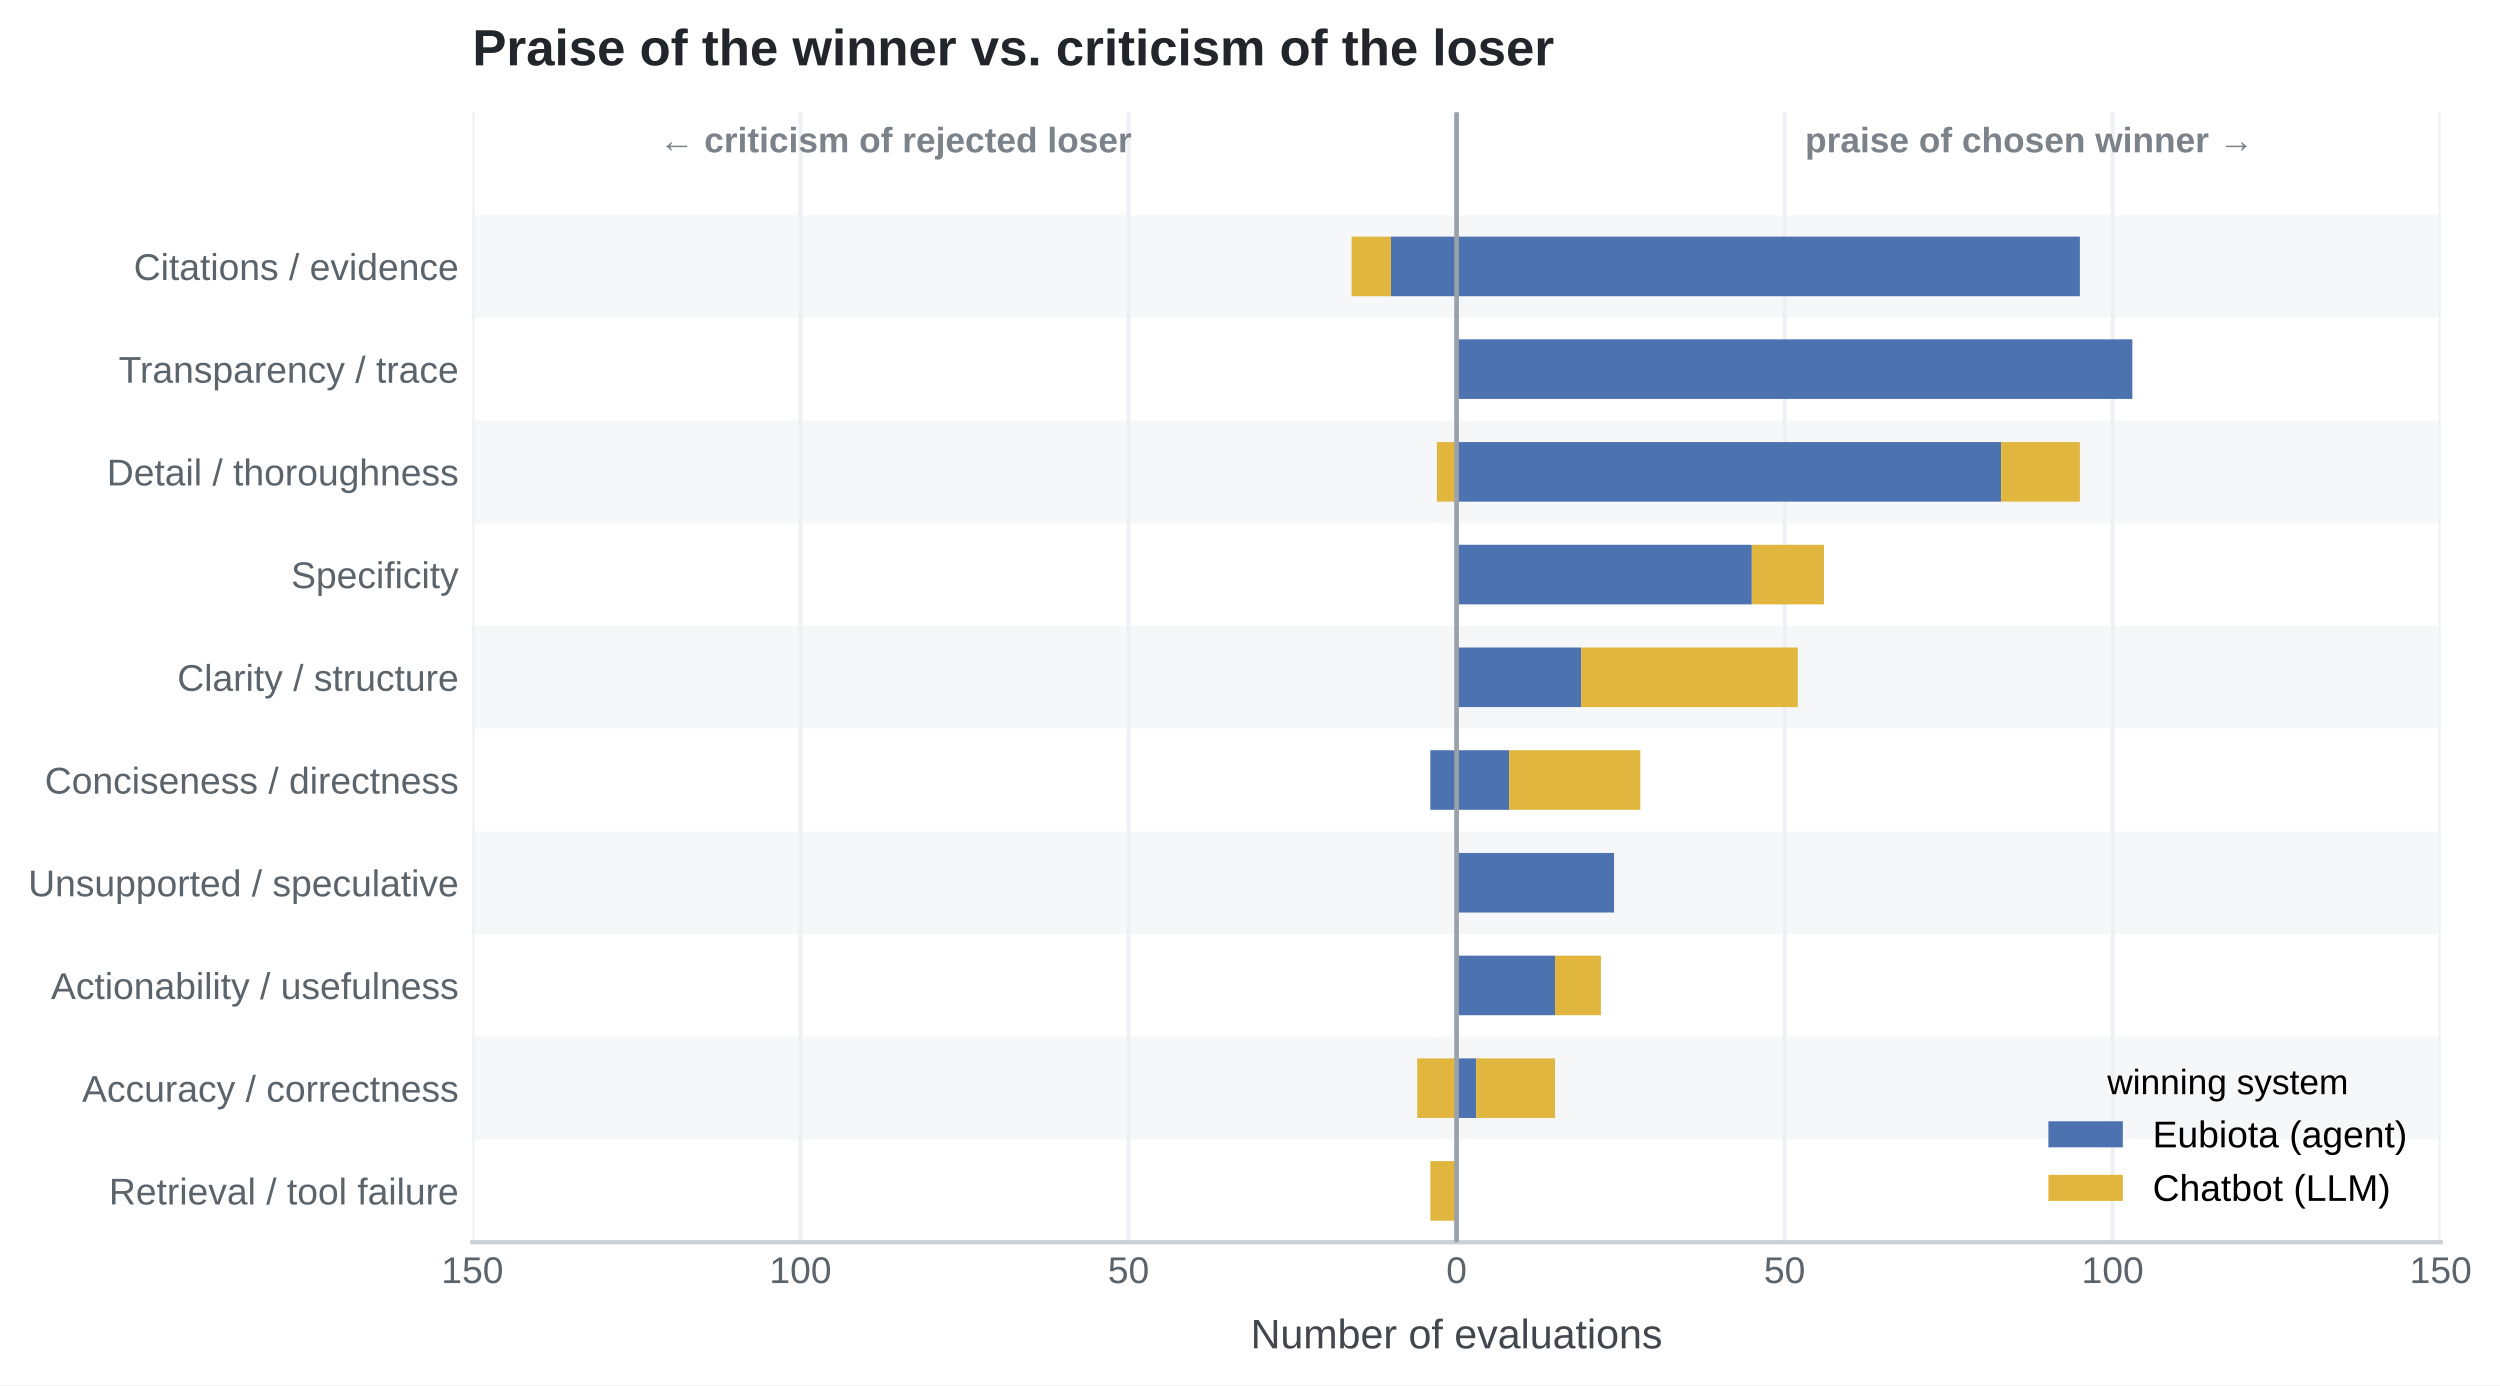
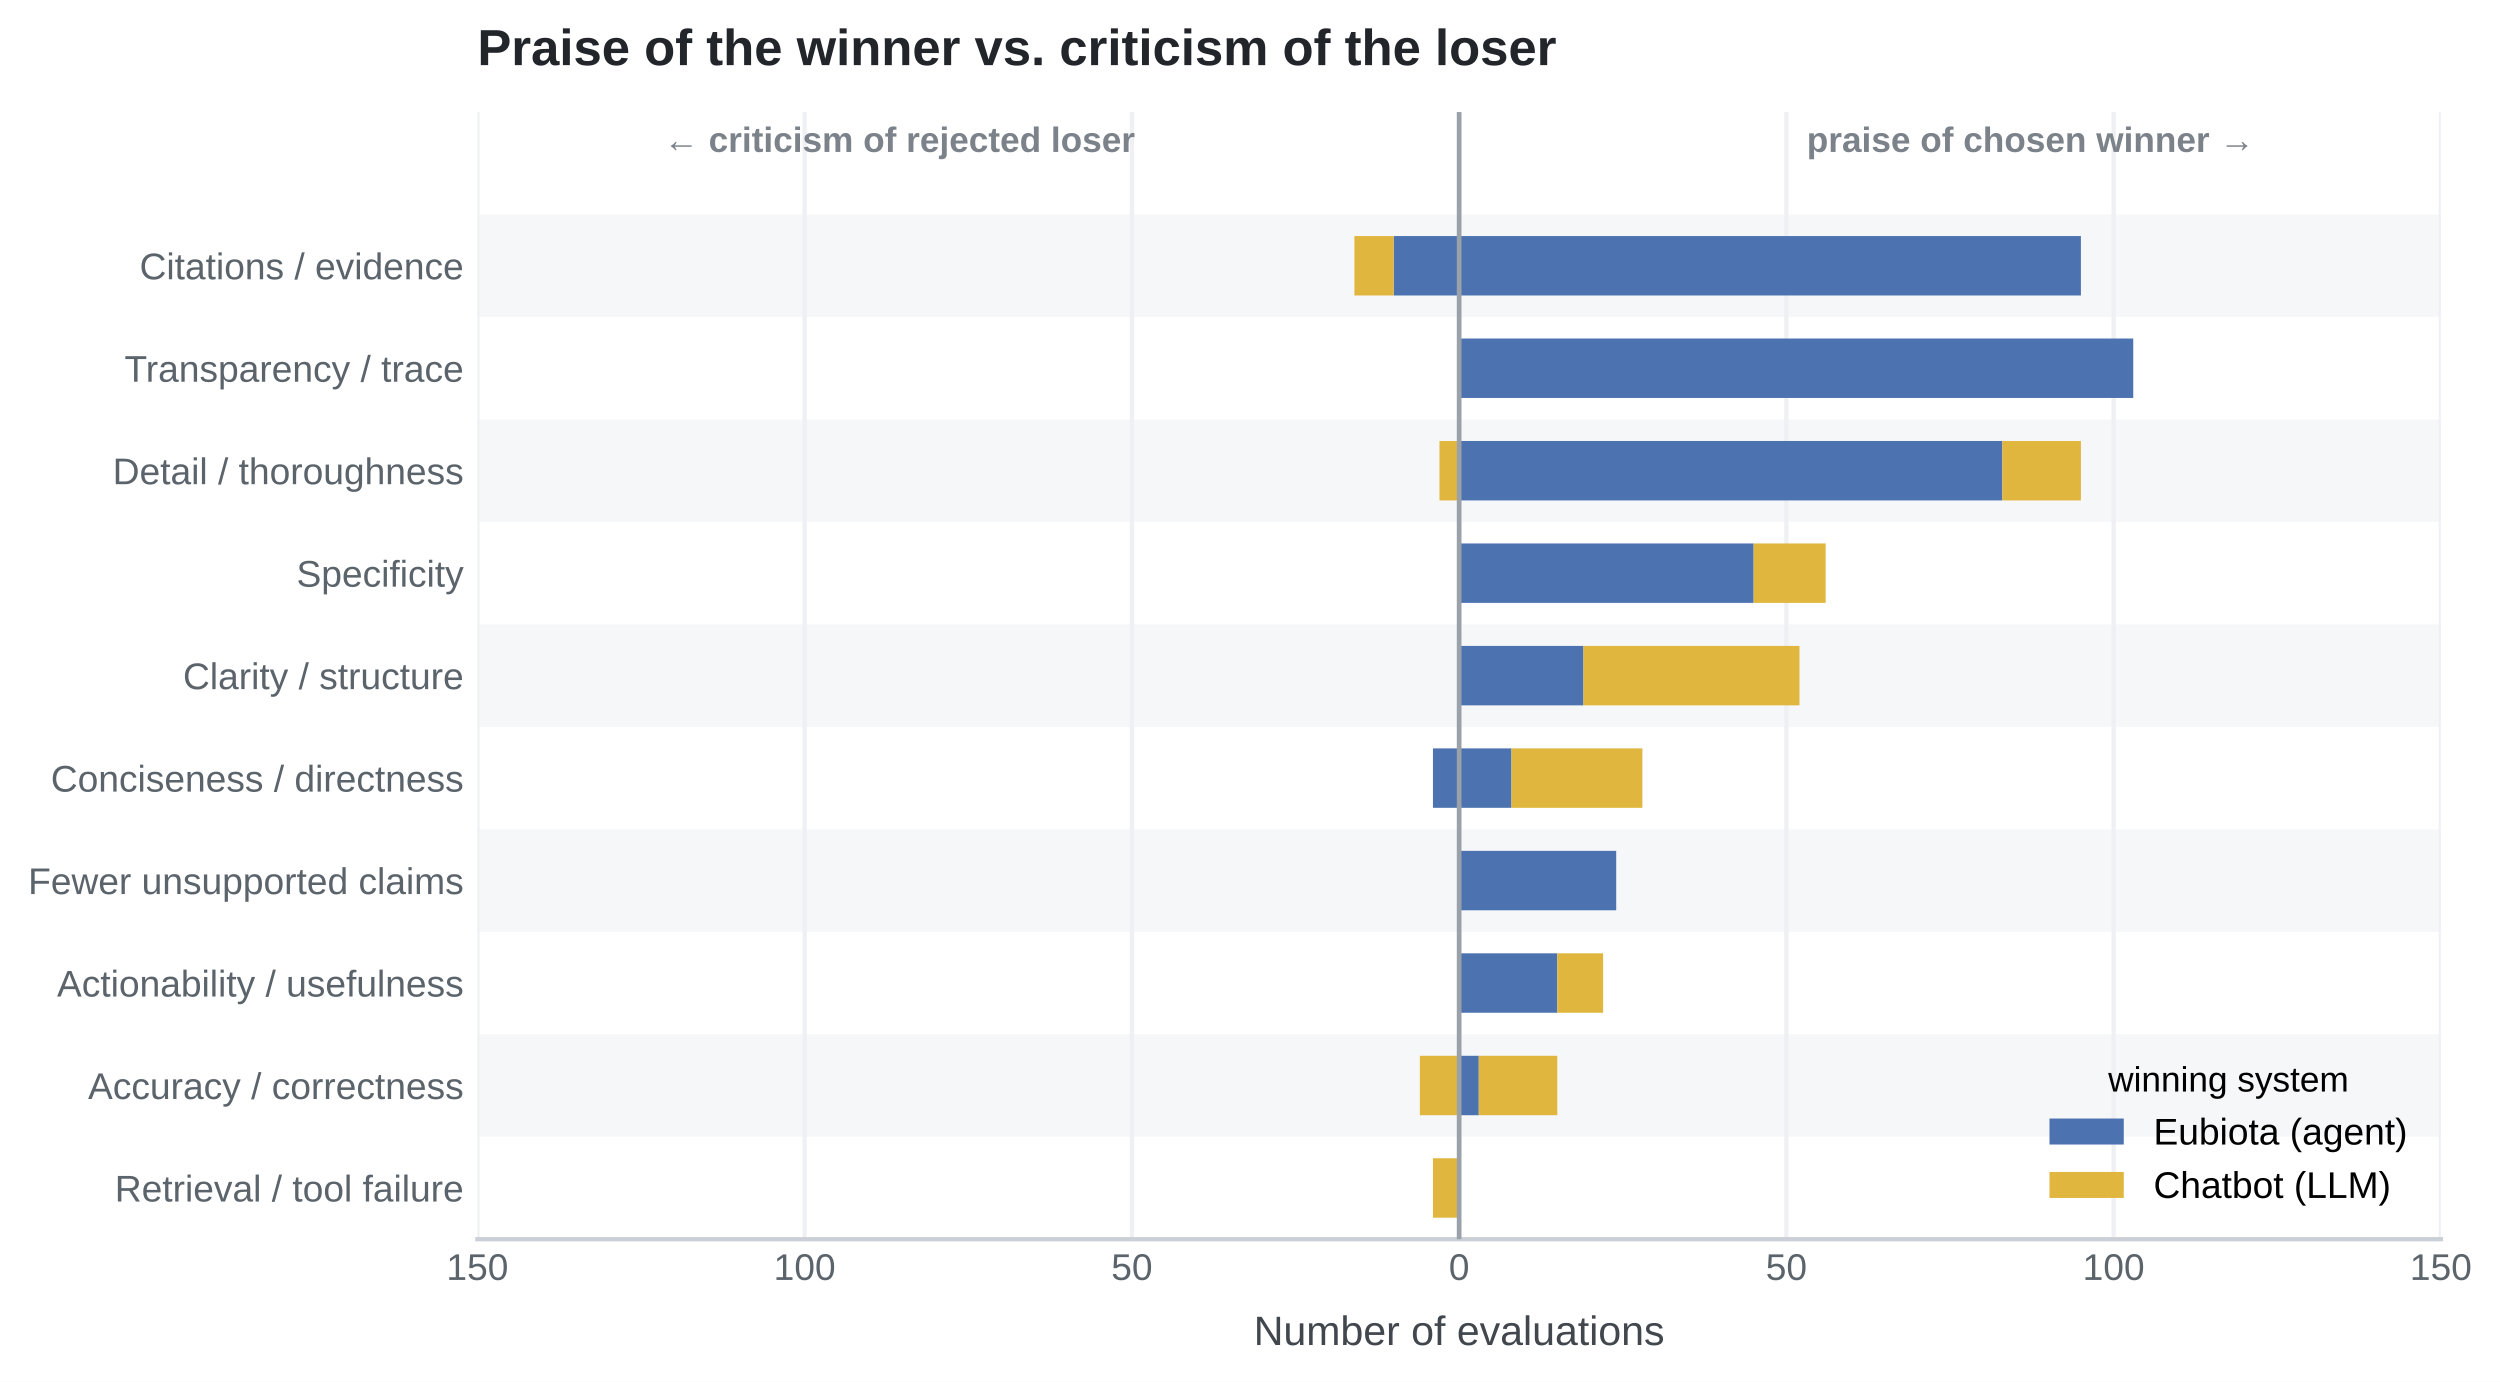
- <svg xmlns="http://www.w3.org/2000/svg" width="637.861pt" height="353.422pt" viewBox="0 0 637.861 353.422" version="1.1">
+ <svg xmlns="http://www.w3.org/2000/svg" width="639.428pt" height="353.422pt" viewBox="0 0 639.428 353.422" version="1.1">
  <defs>
    <style type="text/css">*{stroke-linejoin: round; stroke-linecap: butt}</style>
  </defs>
  <g id="figure_1">
    <g id="patch_1">
-       <path d="M 0 353.422  L 637.861 353.422  L 637.861 0  L 0 0  z " style="fill: #ffffff" />
+       <path d="M 0 353.422  L 639.428 353.422  L 639.428 0  L 0 0  z " style="fill: #ffffff" />
    </g>
    <g id="axes_1">
      <g id="patch_2">
-         <path d="M 120.536 316.952  L 622.736 316.952  L 622.736 28.664  L 120.536 28.664  z " style="fill: #ffffff" />
+         <path d="M 122.104 316.952  L 624.304 316.952  L 624.304 28.664  L 122.104 28.664  z " style="fill: #ffffff" />
      </g>
      <g id="patch_3">
-         <path d="M 120.536 54.872  L 622.736 54.872  L 622.736 81.08  L 120.536 81.08  z " clip-path="url(#pe3b1ea4d72)" style="fill: #f6f7f9" />
+         <path d="M 122.104 54.872  L 624.304 54.872  L 624.304 81.08  L 122.104 81.08  z " clip-path="url(#pac2b213063)" style="fill: #f6f7f9" />
      </g>
      <g id="patch_4">
-         <path d="M 120.536 107.288  L 622.736 107.288  L 622.736 133.496  L 120.536 133.496  z " clip-path="url(#pe3b1ea4d72)" style="fill: #f6f7f9" />
+         <path d="M 122.104 107.288  L 624.304 107.288  L 624.304 133.496  L 122.104 133.496  z " clip-path="url(#pac2b213063)" style="fill: #f6f7f9" />
      </g>
      <g id="patch_5">
-         <path d="M 120.536 159.704  L 622.736 159.704  L 622.736 185.912  L 120.536 185.912  z " clip-path="url(#pe3b1ea4d72)" style="fill: #f6f7f9" />
+         <path d="M 122.104 159.704  L 624.304 159.704  L 624.304 185.912  L 122.104 185.912  z " clip-path="url(#pac2b213063)" style="fill: #f6f7f9" />
      </g>
      <g id="patch_6">
-         <path d="M 120.536 212.12  L 622.736 212.12  L 622.736 238.328  L 120.536 238.328  z " clip-path="url(#pe3b1ea4d72)" style="fill: #f6f7f9" />
+         <path d="M 122.104 212.12  L 624.304 212.12  L 624.304 238.328  L 122.104 238.328  z " clip-path="url(#pac2b213063)" style="fill: #f6f7f9" />
      </g>
      <g id="patch_7">
-         <path d="M 120.536 264.536  L 622.736 264.536  L 622.736 290.744  L 120.536 290.744  z " clip-path="url(#pe3b1ea4d72)" style="fill: #f6f7f9" />
+         <path d="M 122.104 264.536  L 624.304 264.536  L 624.304 290.744  L 122.104 290.744  z " clip-path="url(#pac2b213063)" style="fill: #f6f7f9" />
      </g>
      <g id="matplotlib.axis_1">
        <g id="xtick_1">
          <g id="line2d_1">
-             <path d="M 120.536 316.952  L 120.536 28.664  " clip-path="url(#pe3b1ea4d72)" style="fill: none; stroke: #eef0f3; stroke-width: 1.1; stroke-linecap: square" />
+             <path d="M 122.104 316.952  L 122.104 28.664  " clip-path="url(#pac2b213063)" style="fill: none; stroke: #eef0f3; stroke-width: 1.1; stroke-linecap: square" />
          </g>
          <g id="line2d_2" />
          <g id="text_1">
-             <text style="font-size: 9.5px; font-family: 'Arial'; text-anchor: middle; fill: #5b636b" x="120.536" y="327.369" transform="rotate(-0 120.5363 327.3686)">150</text>
+             <text style="font-size: 9.5px; font-family: 'Arial'; text-anchor: middle; fill: #5b636b" x="122.104" y="327.369" transform="rotate(-0 122.1038 327.3686)">150</text>
          </g>
        </g>
        <g id="xtick_2">
          <g id="line2d_3">
-             <path d="M 204.236 316.952  L 204.236 28.664  " clip-path="url(#pe3b1ea4d72)" style="fill: none; stroke: #eef0f3; stroke-width: 1.1; stroke-linecap: square" />
+             <path d="M 205.804 316.952  L 205.804 28.664  " clip-path="url(#pac2b213063)" style="fill: none; stroke: #eef0f3; stroke-width: 1.1; stroke-linecap: square" />
          </g>
          <g id="line2d_4" />
          <g id="text_2">
-             <text style="font-size: 9.5px; font-family: 'Arial'; text-anchor: middle; fill: #5b636b" x="204.236" y="327.369" transform="rotate(-0 204.2363 327.3686)">100</text>
+             <text style="font-size: 9.5px; font-family: 'Arial'; text-anchor: middle; fill: #5b636b" x="205.804" y="327.369" transform="rotate(-0 205.8038 327.3686)">100</text>
          </g>
        </g>
        <g id="xtick_3">
          <g id="line2d_5">
-             <path d="M 287.936 316.952  L 287.936 28.664  " clip-path="url(#pe3b1ea4d72)" style="fill: none; stroke: #eef0f3; stroke-width: 1.1; stroke-linecap: square" />
+             <path d="M 289.504 316.952  L 289.504 28.664  " clip-path="url(#pac2b213063)" style="fill: none; stroke: #eef0f3; stroke-width: 1.1; stroke-linecap: square" />
          </g>
          <g id="line2d_6" />
          <g id="text_3">
-             <text style="font-size: 9.5px; font-family: 'Arial'; text-anchor: middle; fill: #5b636b" x="287.936" y="327.369" transform="rotate(-0 287.9363 327.3686)">50</text>
+             <text style="font-size: 9.5px; font-family: 'Arial'; text-anchor: middle; fill: #5b636b" x="289.504" y="327.369" transform="rotate(-0 289.5038 327.3686)">50</text>
          </g>
        </g>
        <g id="xtick_4">
          <g id="line2d_7">
-             <path d="M 371.636 316.952  L 371.636 28.664  " clip-path="url(#pe3b1ea4d72)" style="fill: none; stroke: #eef0f3; stroke-width: 1.1; stroke-linecap: square" />
+             <path d="M 373.204 316.952  L 373.204 28.664  " clip-path="url(#pac2b213063)" style="fill: none; stroke: #eef0f3; stroke-width: 1.1; stroke-linecap: square" />
          </g>
          <g id="line2d_8" />
          <g id="text_4">
-             <text style="font-size: 9.5px; font-family: 'Arial'; text-anchor: middle; fill: #5b636b" x="371.636" y="327.369" transform="rotate(-0 371.6363 327.3686)">0</text>
+             <text style="font-size: 9.5px; font-family: 'Arial'; text-anchor: middle; fill: #5b636b" x="373.204" y="327.369" transform="rotate(-0 373.2038 327.3686)">0</text>
          </g>
        </g>
        <g id="xtick_5">
          <g id="line2d_9">
-             <path d="M 455.336 316.952  L 455.336 28.664  " clip-path="url(#pe3b1ea4d72)" style="fill: none; stroke: #eef0f3; stroke-width: 1.1; stroke-linecap: square" />
+             <path d="M 456.904 316.952  L 456.904 28.664  " clip-path="url(#pac2b213063)" style="fill: none; stroke: #eef0f3; stroke-width: 1.1; stroke-linecap: square" />
          </g>
          <g id="line2d_10" />
          <g id="text_5">
-             <text style="font-size: 9.5px; font-family: 'Arial'; text-anchor: middle; fill: #5b636b" x="455.336" y="327.369" transform="rotate(-0 455.3363 327.3686)">50</text>
+             <text style="font-size: 9.5px; font-family: 'Arial'; text-anchor: middle; fill: #5b636b" x="456.904" y="327.369" transform="rotate(-0 456.9038 327.3686)">50</text>
          </g>
        </g>
        <g id="xtick_6">
          <g id="line2d_11">
-             <path d="M 539.036 316.952  L 539.036 28.664  " clip-path="url(#pe3b1ea4d72)" style="fill: none; stroke: #eef0f3; stroke-width: 1.1; stroke-linecap: square" />
+             <path d="M 540.604 316.952  L 540.604 28.664  " clip-path="url(#pac2b213063)" style="fill: none; stroke: #eef0f3; stroke-width: 1.1; stroke-linecap: square" />
          </g>
          <g id="line2d_12" />
          <g id="text_6">
-             <text style="font-size: 9.5px; font-family: 'Arial'; text-anchor: middle; fill: #5b636b" x="539.036" y="327.369" transform="rotate(-0 539.0363 327.3686)">100</text>
+             <text style="font-size: 9.5px; font-family: 'Arial'; text-anchor: middle; fill: #5b636b" x="540.604" y="327.369" transform="rotate(-0 540.6038 327.3686)">100</text>
          </g>
        </g>
        <g id="xtick_7">
          <g id="line2d_13">
-             <path d="M 622.736 316.952  L 622.736 28.664  " clip-path="url(#pe3b1ea4d72)" style="fill: none; stroke: #eef0f3; stroke-width: 1.1; stroke-linecap: square" />
+             <path d="M 624.304 316.952  L 624.304 28.664  " clip-path="url(#pac2b213063)" style="fill: none; stroke: #eef0f3; stroke-width: 1.1; stroke-linecap: square" />
          </g>
          <g id="line2d_14" />
          <g id="text_7">
-             <text style="font-size: 9.5px; font-family: 'Arial'; text-anchor: middle; fill: #5b636b" x="622.736" y="327.369" transform="rotate(-0 622.7363 327.3686)">150</text>
+             <text style="font-size: 9.5px; font-family: 'Arial'; text-anchor: middle; fill: #5b636b" x="624.304" y="327.369" transform="rotate(-0 624.3038 327.3686)">150</text>
          </g>
        </g>
        <g id="text_8">
-           <text style="font-size: 10.5px; font-family: 'Arial'; text-anchor: middle; fill: #41474d" x="371.636" y="344.012" transform="rotate(-0 371.6363 344.0122)">Number of evaluations</text>
+           <text style="font-size: 10.5px; font-family: 'Arial'; text-anchor: middle; fill: #41474d" x="373.204" y="344.012" transform="rotate(-0 373.2038 344.0122)">Number of evaluations</text>
        </g>
      </g>
      <g id="matplotlib.axis_2">
        <g id="ytick_1">
          <g id="line2d_15" />
          <g id="text_9">
-             <text style="font-size: 9.5px; font-family: 'Arial'; text-anchor: end; fill: #5b636b" x="117.036" y="71.434" transform="rotate(-0 117.0363 71.43448)">Citations / evidence</text>
+             <text style="font-size: 9.5px; font-family: 'Arial'; text-anchor: end; fill: #5b636b" x="118.604" y="71.434" transform="rotate(-0 118.6038 71.43448)">Citations / evidence</text>
          </g>
        </g>
        <g id="ytick_2">
          <g id="line2d_16" />
          <g id="text_10">
-             <text style="font-size: 9.5px; font-family: 'Arial'; text-anchor: end; fill: #5b636b" x="117.036" y="97.642" transform="rotate(-0 117.0363 97.64248)">Transparency / trace</text>
+             <text style="font-size: 9.5px; font-family: 'Arial'; text-anchor: end; fill: #5b636b" x="118.604" y="97.642" transform="rotate(-0 118.6038 97.64248)">Transparency / trace</text>
          </g>
        </g>
        <g id="ytick_3">
          <g id="line2d_17" />
          <g id="text_11">
-             <text style="font-size: 9.5px; font-family: 'Arial'; text-anchor: end; fill: #5b636b" x="117.036" y="123.85" transform="rotate(-0 117.0363 123.8505)">Detail / thoroughness</text>
+             <text style="font-size: 9.5px; font-family: 'Arial'; text-anchor: end; fill: #5b636b" x="118.604" y="123.85" transform="rotate(-0 118.6038 123.8505)">Detail / thoroughness</text>
          </g>
        </g>
        <g id="ytick_4">
          <g id="line2d_18" />
          <g id="text_12">
-             <text style="font-size: 9.5px; font-family: 'Arial'; text-anchor: end; fill: #5b636b" x="117.036" y="150.058" transform="rotate(-0 117.0363 150.0585)">Specificity</text>
+             <text style="font-size: 9.5px; font-family: 'Arial'; text-anchor: end; fill: #5b636b" x="118.604" y="150.058" transform="rotate(-0 118.6038 150.0585)">Specificity</text>
          </g>
        </g>
        <g id="ytick_5">
          <g id="line2d_19" />
          <g id="text_13">
-             <text style="font-size: 9.5px; font-family: 'Arial'; text-anchor: end; fill: #5b636b" x="117.036" y="176.266" transform="rotate(-0 117.0363 176.2665)">Clarity / structure</text>
+             <text style="font-size: 9.5px; font-family: 'Arial'; text-anchor: end; fill: #5b636b" x="118.604" y="176.266" transform="rotate(-0 118.6038 176.2665)">Clarity / structure</text>
          </g>
        </g>
        <g id="ytick_6">
          <g id="line2d_20" />
          <g id="text_14">
-             <text style="font-size: 9.5px; font-family: 'Arial'; text-anchor: end; fill: #5b636b" x="117.036" y="202.474" transform="rotate(-0 117.0363 202.4745)">Conciseness / directness</text>
+             <text style="font-size: 9.5px; font-family: 'Arial'; text-anchor: end; fill: #5b636b" x="118.604" y="202.474" transform="rotate(-0 118.6038 202.4745)">Conciseness / directness</text>
          </g>
        </g>
        <g id="ytick_7">
          <g id="line2d_21" />
          <g id="text_15">
-             <text style="font-size: 9.5px; font-family: 'Arial'; text-anchor: end; fill: #5b636b" x="117.036" y="228.682" transform="rotate(-0 117.0363 228.6825)">Unsupported / speculative</text>
+             <text style="font-size: 9.5px; font-family: 'Arial'; text-anchor: end; fill: #5b636b" x="118.604" y="228.682" transform="rotate(-0 118.6038 228.6825)">Fewer unsupported claims</text>
          </g>
        </g>
        <g id="ytick_8">
          <g id="line2d_22" />
          <g id="text_16">
-             <text style="font-size: 9.5px; font-family: 'Arial'; text-anchor: end; fill: #5b636b" x="117.036" y="254.89" transform="rotate(-0 117.0363 254.8905)">Actionability / usefulness</text>
+             <text style="font-size: 9.5px; font-family: 'Arial'; text-anchor: end; fill: #5b636b" x="118.604" y="254.89" transform="rotate(-0 118.6038 254.8905)">Actionability / usefulness</text>
          </g>
        </g>
        <g id="ytick_9">
          <g id="line2d_23" />
          <g id="text_17">
-             <text style="font-size: 9.5px; font-family: 'Arial'; text-anchor: end; fill: #5b636b" x="117.036" y="281.098" transform="rotate(-0 117.0363 281.0985)">Accuracy / correctness</text>
+             <text style="font-size: 9.5px; font-family: 'Arial'; text-anchor: end; fill: #5b636b" x="118.604" y="281.098" transform="rotate(-0 118.6038 281.0985)">Accuracy / correctness</text>
          </g>
        </g>
        <g id="ytick_10">
          <g id="line2d_24" />
          <g id="text_18">
-             <text style="font-size: 9.5px; font-family: 'Arial'; text-anchor: end; fill: #5b636b" x="117.036" y="307.306" transform="rotate(-0 117.0363 307.3065)">Retrieval / tool failure</text>
+             <text style="font-size: 9.5px; font-family: 'Arial'; text-anchor: end; fill: #5b636b" x="118.604" y="307.306" transform="rotate(-0 118.6038 307.3065)">Retrieval / tool failure</text>
          </g>
        </g>
      </g>
      <g id="patch_8">
-         <path d="M 120.536 316.952  L 622.736 316.952  " style="fill: none; stroke: #cbd0d6; stroke-width: 1.1; stroke-linejoin: miter; stroke-linecap: square" />
+         <path d="M 122.104 316.952  L 624.304 316.952  " style="fill: none; stroke: #cbd0d6; stroke-width: 1.1; stroke-linejoin: miter; stroke-linecap: square" />
      </g>
      <g id="patch_9">
-         <path d="M 371.636 60.376  L 530.666 60.376  L 530.666 75.577  L 371.636 75.577  z " clip-path="url(#pe3b1ea4d72)" style="fill: #4c72b0" />
+         <path d="M 373.204 60.376  L 532.234 60.376  L 532.234 75.577  L 373.204 75.577  z " clip-path="url(#pac2b213063)" style="fill: #4c72b0" />
      </g>
      <g id="patch_10">
-         <path d="M 371.636 86.584  L 544.058 86.584  L 544.058 101.785  L 371.636 101.785  z " clip-path="url(#pe3b1ea4d72)" style="fill: #4c72b0" />
+         <path d="M 373.204 86.584  L 545.626 86.584  L 545.626 101.785  L 373.204 101.785  z " clip-path="url(#pac2b213063)" style="fill: #4c72b0" />
      </g>
      <g id="patch_11">
-         <path d="M 371.636 112.792  L 510.578 112.792  L 510.578 127.993  L 371.636 127.993  z " clip-path="url(#pe3b1ea4d72)" style="fill: #4c72b0" />
+         <path d="M 373.204 112.792  L 512.146 112.792  L 512.146 127.993  L 373.204 127.993  z " clip-path="url(#pac2b213063)" style="fill: #4c72b0" />
      </g>
      <g id="patch_12">
-         <path d="M 371.636 139  L 446.966 139  L 446.966 154.201  L 371.636 154.201  z " clip-path="url(#pe3b1ea4d72)" style="fill: #4c72b0" />
+         <path d="M 373.204 139  L 448.534 139  L 448.534 154.201  L 373.204 154.201  z " clip-path="url(#pac2b213063)" style="fill: #4c72b0" />
      </g>
      <g id="patch_13">
-         <path d="M 371.636 165.208  L 403.442 165.208  L 403.442 180.409  L 371.636 180.409  z " clip-path="url(#pe3b1ea4d72)" style="fill: #4c72b0" />
+         <path d="M 373.204 165.208  L 405.01 165.208  L 405.01 180.409  L 373.204 180.409  z " clip-path="url(#pac2b213063)" style="fill: #4c72b0" />
      </g>
      <g id="patch_14">
-         <path d="M 371.636 191.416  L 385.028 191.416  L 385.028 206.617  L 371.636 206.617  z " clip-path="url(#pe3b1ea4d72)" style="fill: #4c72b0" />
+         <path d="M 373.204 191.416  L 386.596 191.416  L 386.596 206.617  L 373.204 206.617  z " clip-path="url(#pac2b213063)" style="fill: #4c72b0" />
      </g>
      <g id="patch_15">
-         <path d="M 371.636 217.624  L 411.812 217.624  L 411.812 232.825  L 371.636 232.825  z " clip-path="url(#pe3b1ea4d72)" style="fill: #4c72b0" />
+         <path d="M 373.204 217.624  L 413.38 217.624  L 413.38 232.825  L 373.204 232.825  z " clip-path="url(#pac2b213063)" style="fill: #4c72b0" />
      </g>
      <g id="patch_16">
-         <path d="M 371.636 243.832  L 396.746 243.832  L 396.746 259.033  L 371.636 259.033  z " clip-path="url(#pe3b1ea4d72)" style="fill: #4c72b0" />
+         <path d="M 373.204 243.832  L 398.314 243.832  L 398.314 259.033  L 373.204 259.033  z " clip-path="url(#pac2b213063)" style="fill: #4c72b0" />
      </g>
      <g id="patch_17">
-         <path d="M 371.636 270.04  L 376.658 270.04  L 376.658 285.241  L 371.636 285.241  z " clip-path="url(#pe3b1ea4d72)" style="fill: #4c72b0" />
+         <path d="M 373.204 270.04  L 378.226 270.04  L 378.226 285.241  L 373.204 285.241  z " clip-path="url(#pac2b213063)" style="fill: #4c72b0" />
      </g>
      <g id="patch_18">
-         <path d="M 371.636 296.248  L 371.636 296.248  L 371.636 311.449  L 371.636 311.449  z " clip-path="url(#pe3b1ea4d72)" style="fill: #4c72b0" />
+         <path d="M 373.204 296.248  L 373.204 296.248  L 373.204 311.449  L 373.204 311.449  z " clip-path="url(#pac2b213063)" style="fill: #4c72b0" />
      </g>
      <g id="patch_19">
-         <path d="M 530.666 60.376  L 530.666 60.376  L 530.666 75.577  L 530.666 75.577  z " clip-path="url(#pe3b1ea4d72)" style="fill: #e0b63e" />
+         <path d="M 532.234 60.376  L 532.234 60.376  L 532.234 75.577  L 532.234 75.577  z " clip-path="url(#pac2b213063)" style="fill: #e0b63e" />
      </g>
      <g id="patch_20">
-         <path d="M 544.058 86.584  L 544.058 86.584  L 544.058 101.785  L 544.058 101.785  z " clip-path="url(#pe3b1ea4d72)" style="fill: #e0b63e" />
+         <path d="M 545.626 86.584  L 545.626 86.584  L 545.626 101.785  L 545.626 101.785  z " clip-path="url(#pac2b213063)" style="fill: #e0b63e" />
      </g>
      <g id="patch_21">
-         <path d="M 510.578 112.792  L 530.666 112.792  L 530.666 127.993  L 510.578 127.993  z " clip-path="url(#pe3b1ea4d72)" style="fill: #e0b63e" />
+         <path d="M 512.146 112.792  L 532.234 112.792  L 532.234 127.993  L 512.146 127.993  z " clip-path="url(#pac2b213063)" style="fill: #e0b63e" />
      </g>
      <g id="patch_22">
-         <path d="M 446.966 139  L 465.38 139  L 465.38 154.201  L 446.966 154.201  z " clip-path="url(#pe3b1ea4d72)" style="fill: #e0b63e" />
+         <path d="M 448.534 139  L 466.948 139  L 466.948 154.201  L 448.534 154.201  z " clip-path="url(#pac2b213063)" style="fill: #e0b63e" />
      </g>
      <g id="patch_23">
-         <path d="M 403.442 165.208  L 458.684 165.208  L 458.684 180.409  L 403.442 180.409  z " clip-path="url(#pe3b1ea4d72)" style="fill: #e0b63e" />
+         <path d="M 405.01 165.208  L 460.252 165.208  L 460.252 180.409  L 405.01 180.409  z " clip-path="url(#pac2b213063)" style="fill: #e0b63e" />
      </g>
      <g id="patch_24">
-         <path d="M 385.028 191.416  L 418.508 191.416  L 418.508 206.617  L 385.028 206.617  z " clip-path="url(#pe3b1ea4d72)" style="fill: #e0b63e" />
+         <path d="M 386.596 191.416  L 420.076 191.416  L 420.076 206.617  L 386.596 206.617  z " clip-path="url(#pac2b213063)" style="fill: #e0b63e" />
      </g>
      <g id="patch_25">
-         <path d="M 411.812 217.624  L 411.812 217.624  L 411.812 232.825  L 411.812 232.825  z " clip-path="url(#pe3b1ea4d72)" style="fill: #e0b63e" />
+         <path d="M 413.38 217.624  L 413.38 217.624  L 413.38 232.825  L 413.38 232.825  z " clip-path="url(#pac2b213063)" style="fill: #e0b63e" />
      </g>
      <g id="patch_26">
-         <path d="M 396.746 243.832  L 408.464 243.832  L 408.464 259.033  L 396.746 259.033  z " clip-path="url(#pe3b1ea4d72)" style="fill: #e0b63e" />
+         <path d="M 398.314 243.832  L 410.032 243.832  L 410.032 259.033  L 398.314 259.033  z " clip-path="url(#pac2b213063)" style="fill: #e0b63e" />
      </g>
      <g id="patch_27">
-         <path d="M 376.658 270.04  L 396.746 270.04  L 396.746 285.241  L 376.658 285.241  z " clip-path="url(#pe3b1ea4d72)" style="fill: #e0b63e" />
+         <path d="M 378.226 270.04  L 398.314 270.04  L 398.314 285.241  L 378.226 285.241  z " clip-path="url(#pac2b213063)" style="fill: #e0b63e" />
      </g>
      <g id="patch_28">
-         <path d="M 371.636 296.248  L 371.636 296.248  L 371.636 311.449  L 371.636 311.449  z " clip-path="url(#pe3b1ea4d72)" style="fill: #e0b63e" />
+         <path d="M 373.204 296.248  L 373.204 296.248  L 373.204 311.449  L 373.204 311.449  z " clip-path="url(#pac2b213063)" style="fill: #e0b63e" />
      </g>
      <g id="patch_29">
-         <path d="M 371.636 60.376  L 354.896 60.376  L 354.896 75.577  L 371.636 75.577  z " clip-path="url(#pe3b1ea4d72)" style="fill: #4c72b0" />
+         <path d="M 373.204 60.376  L 356.464 60.376  L 356.464 75.577  L 373.204 75.577  z " clip-path="url(#pac2b213063)" style="fill: #4c72b0" />
      </g>
      <g id="patch_30">
-         <path d="M 371.636 86.584  L 371.636 86.584  L 371.636 101.785  L 371.636 101.785  z " clip-path="url(#pe3b1ea4d72)" style="fill: #4c72b0" />
+         <path d="M 373.204 86.584  L 373.204 86.584  L 373.204 101.785  L 373.204 101.785  z " clip-path="url(#pac2b213063)" style="fill: #4c72b0" />
      </g>
      <g id="patch_31">
-         <path d="M 371.636 112.792  L 371.636 112.792  L 371.636 127.993  L 371.636 127.993  z " clip-path="url(#pe3b1ea4d72)" style="fill: #4c72b0" />
+         <path d="M 373.204 112.792  L 373.204 112.792  L 373.204 127.993  L 373.204 127.993  z " clip-path="url(#pac2b213063)" style="fill: #4c72b0" />
      </g>
      <g id="patch_32">
-         <path d="M 371.636 139  L 371.636 139  L 371.636 154.201  L 371.636 154.201  z " clip-path="url(#pe3b1ea4d72)" style="fill: #4c72b0" />
+         <path d="M 373.204 139  L 373.204 139  L 373.204 154.201  L 373.204 154.201  z " clip-path="url(#pac2b213063)" style="fill: #4c72b0" />
      </g>
      <g id="patch_33">
-         <path d="M 371.636 165.208  L 371.636 165.208  L 371.636 180.409  L 371.636 180.409  z " clip-path="url(#pe3b1ea4d72)" style="fill: #4c72b0" />
+         <path d="M 373.204 165.208  L 373.204 165.208  L 373.204 180.409  L 373.204 180.409  z " clip-path="url(#pac2b213063)" style="fill: #4c72b0" />
      </g>
      <g id="patch_34">
-         <path d="M 371.636 191.416  L 364.94 191.416  L 364.94 206.617  L 371.636 206.617  z " clip-path="url(#pe3b1ea4d72)" style="fill: #4c72b0" />
+         <path d="M 373.204 191.416  L 366.508 191.416  L 366.508 206.617  L 373.204 206.617  z " clip-path="url(#pac2b213063)" style="fill: #4c72b0" />
      </g>
      <g id="patch_35">
-         <path d="M 371.636 217.624  L 371.636 217.624  L 371.636 232.825  L 371.636 232.825  z " clip-path="url(#pe3b1ea4d72)" style="fill: #4c72b0" />
+         <path d="M 373.204 217.624  L 373.204 217.624  L 373.204 232.825  L 373.204 232.825  z " clip-path="url(#pac2b213063)" style="fill: #4c72b0" />
      </g>
      <g id="patch_36">
-         <path d="M 371.636 243.832  L 371.636 243.832  L 371.636 259.033  L 371.636 259.033  z " clip-path="url(#pe3b1ea4d72)" style="fill: #4c72b0" />
+         <path d="M 373.204 243.832  L 373.204 243.832  L 373.204 259.033  L 373.204 259.033  z " clip-path="url(#pac2b213063)" style="fill: #4c72b0" />
      </g>
      <g id="patch_37">
-         <path d="M 371.636 270.04  L 371.636 270.04  L 371.636 285.241  L 371.636 285.241  z " clip-path="url(#pe3b1ea4d72)" style="fill: #4c72b0" />
+         <path d="M 373.204 270.04  L 373.204 270.04  L 373.204 285.241  L 373.204 285.241  z " clip-path="url(#pac2b213063)" style="fill: #4c72b0" />
      </g>
      <g id="patch_38">
-         <path d="M 371.636 296.248  L 371.636 296.248  L 371.636 311.449  L 371.636 311.449  z " clip-path="url(#pe3b1ea4d72)" style="fill: #4c72b0" />
+         <path d="M 373.204 296.248  L 373.204 296.248  L 373.204 311.449  L 373.204 311.449  z " clip-path="url(#pac2b213063)" style="fill: #4c72b0" />
      </g>
      <g id="patch_39">
-         <path d="M 354.896 60.376  L 344.852 60.376  L 344.852 75.577  L 354.896 75.577  z " clip-path="url(#pe3b1ea4d72)" style="fill: #e0b63e" />
+         <path d="M 356.464 60.376  L 346.42 60.376  L 346.42 75.577  L 356.464 75.577  z " clip-path="url(#pac2b213063)" style="fill: #e0b63e" />
      </g>
      <g id="patch_40">
-         <path d="M 371.636 86.584  L 371.636 86.584  L 371.636 101.785  L 371.636 101.785  z " clip-path="url(#pe3b1ea4d72)" style="fill: #e0b63e" />
+         <path d="M 373.204 86.584  L 373.204 86.584  L 373.204 101.785  L 373.204 101.785  z " clip-path="url(#pac2b213063)" style="fill: #e0b63e" />
      </g>
      <g id="patch_41">
-         <path d="M 371.636 112.792  L 366.614 112.792  L 366.614 127.993  L 371.636 127.993  z " clip-path="url(#pe3b1ea4d72)" style="fill: #e0b63e" />
+         <path d="M 373.204 112.792  L 368.182 112.792  L 368.182 127.993  L 373.204 127.993  z " clip-path="url(#pac2b213063)" style="fill: #e0b63e" />
      </g>
      <g id="patch_42">
-         <path d="M 371.636 139  L 371.636 139  L 371.636 154.201  L 371.636 154.201  z " clip-path="url(#pe3b1ea4d72)" style="fill: #e0b63e" />
+         <path d="M 373.204 139  L 373.204 139  L 373.204 154.201  L 373.204 154.201  z " clip-path="url(#pac2b213063)" style="fill: #e0b63e" />
      </g>
      <g id="patch_43">
-         <path d="M 371.636 165.208  L 371.636 165.208  L 371.636 180.409  L 371.636 180.409  z " clip-path="url(#pe3b1ea4d72)" style="fill: #e0b63e" />
+         <path d="M 373.204 165.208  L 373.204 165.208  L 373.204 180.409  L 373.204 180.409  z " clip-path="url(#pac2b213063)" style="fill: #e0b63e" />
      </g>
      <g id="patch_44">
-         <path d="M 364.94 191.416  L 364.94 191.416  L 364.94 206.617  L 364.94 206.617  z " clip-path="url(#pe3b1ea4d72)" style="fill: #e0b63e" />
+         <path d="M 366.508 191.416  L 366.508 191.416  L 366.508 206.617  L 366.508 206.617  z " clip-path="url(#pac2b213063)" style="fill: #e0b63e" />
      </g>
      <g id="patch_45">
-         <path d="M 371.636 217.624  L 371.636 217.624  L 371.636 232.825  L 371.636 232.825  z " clip-path="url(#pe3b1ea4d72)" style="fill: #e0b63e" />
+         <path d="M 373.204 217.624  L 373.204 217.624  L 373.204 232.825  L 373.204 232.825  z " clip-path="url(#pac2b213063)" style="fill: #e0b63e" />
      </g>
      <g id="patch_46">
-         <path d="M 371.636 243.832  L 371.636 243.832  L 371.636 259.033  L 371.636 259.033  z " clip-path="url(#pe3b1ea4d72)" style="fill: #e0b63e" />
+         <path d="M 373.204 243.832  L 373.204 243.832  L 373.204 259.033  L 373.204 259.033  z " clip-path="url(#pac2b213063)" style="fill: #e0b63e" />
      </g>
      <g id="patch_47">
-         <path d="M 371.636 270.04  L 361.592 270.04  L 361.592 285.241  L 371.636 285.241  z " clip-path="url(#pe3b1ea4d72)" style="fill: #e0b63e" />
+         <path d="M 373.204 270.04  L 363.16 270.04  L 363.16 285.241  L 373.204 285.241  z " clip-path="url(#pac2b213063)" style="fill: #e0b63e" />
      </g>
      <g id="patch_48">
-         <path d="M 371.636 296.248  L 364.94 296.248  L 364.94 311.449  L 371.636 311.449  z " clip-path="url(#pe3b1ea4d72)" style="fill: #e0b63e" />
+         <path d="M 373.204 296.248  L 366.508 296.248  L 366.508 311.449  L 373.204 311.449  z " clip-path="url(#pac2b213063)" style="fill: #e0b63e" />
      </g>
      <g id="text_19">
-         <text style="font-weight: 700; font-size: 9px; font-family: 'Arial'; text-anchor: start; fill: #7b828a" x="168.178" y="38.856" transform="rotate(-0 168.1784 38.85577)">← criticism of rejected loser</text>
+         <text style="font-weight: 700; font-size: 9px; font-family: 'Arial'; text-anchor: start; fill: #7b828a" x="169.746" y="38.856" transform="rotate(-0 169.7459 38.85577)">← criticism of rejected loser</text>
      </g>
      <g id="text_20">
-         <text style="font-weight: 700; font-size: 9px; font-family: 'Arial'; text-anchor: end; fill: #7b828a" x="575.094" y="38.856" transform="rotate(-0 575.0943 38.85586)">praise of chosen winner →</text>
+         <text style="font-weight: 700; font-size: 9px; font-family: 'Arial'; text-anchor: end; fill: #7b828a" x="576.662" y="38.856" transform="rotate(-0 576.6618 38.85586)">praise of chosen winner →</text>
      </g>
      <g id="text_21">
-         <text style="font-weight: 700; font-size: 13px; font-family: 'Arial'; text-anchor: start; fill: #22262b" x="120.536" y="16.664" transform="rotate(-0 120.5363 16.66436)">Praise of the winner vs. criticism of the loser</text>
+         <text style="font-weight: 700; font-size: 13px; font-family: 'Arial'; text-anchor: start; fill: #22262b" x="122.104" y="16.664" transform="rotate(-0 122.1038 16.66436)">Praise of the winner vs. criticism of the loser</text>
      </g>
      <g id="line2d_25">
-         <path d="M 371.636 316.952  L 371.636 28.664  " clip-path="url(#pe3b1ea4d72)" style="fill: none; stroke: #9aa1a9; stroke-width: 1.2; stroke-linecap: square" />
+         <path d="M 373.204 316.952  L 373.204 28.664  " clip-path="url(#pac2b213063)" style="fill: none; stroke: #9aa1a9; stroke-width: 1.2; stroke-linecap: square" />
      </g>
      <g id="legend_1">
        <g id="text_22">
-           <text style="font-size: 9px; font-family: 'Arial'; text-anchor: start" x="537.649" y="279.177" transform="rotate(-0 537.6486 279.1767)">winning system</text>
+           <text style="font-size: 9px; font-family: 'Arial'; text-anchor: start" x="539.216" y="279.177" transform="rotate(-0 539.2161 279.1767)">winning system</text>
        </g>
        <g id="patch_49">
-           <path d="M 522.632 292.737  L 541.632 292.737  L 541.632 286.087  L 522.632 286.087  z " style="fill: #4c72b0" />
+           <path d="M 524.199 292.737  L 543.199 292.737  L 543.199 286.087  L 524.199 286.087  z " style="fill: #4c72b0" />
        </g>
        <g id="text_23">
-           <text style="font-size: 9.5px; font-family: 'Arial'; text-anchor: start" x="549.232" y="292.737" transform="rotate(-0 549.2316 292.7372)">Eubiota (agent)</text>
+           <text style="font-size: 9.5px; font-family: 'Arial'; text-anchor: start" x="550.799" y="292.737" transform="rotate(-0 550.7991 292.7372)">Eubiota (agent)</text>
        </g>
        <g id="patch_50">
-           <path d="M 522.632 306.403  L 541.632 306.403  L 541.632 299.753  L 522.632 299.753  z " style="fill: #e0b63e" />
+           <path d="M 524.199 306.403  L 543.199 306.403  L 543.199 299.753  L 524.199 299.753  z " style="fill: #e0b63e" />
        </g>
        <g id="text_24">
-           <text style="font-size: 9.5px; font-family: 'Arial'; text-anchor: start" x="549.232" y="306.403" transform="rotate(-0 549.2316 306.4029)">Chatbot (LLM)</text>
+           <text style="font-size: 9.5px; font-family: 'Arial'; text-anchor: start" x="550.799" y="306.403" transform="rotate(-0 550.7991 306.4029)">Chatbot (LLM)</text>
        </g>
      </g>
    </g>
  </g>
  <defs>
-     <clipPath id="pe3b1ea4d72">
-       <rect x="120.536" y="28.664" width="502.2" height="288.288" />
+     <clipPath id="pac2b213063">
+       <rect x="122.104" y="28.664" width="502.2" height="288.288" />
    </clipPath>
  </defs>
</svg>
